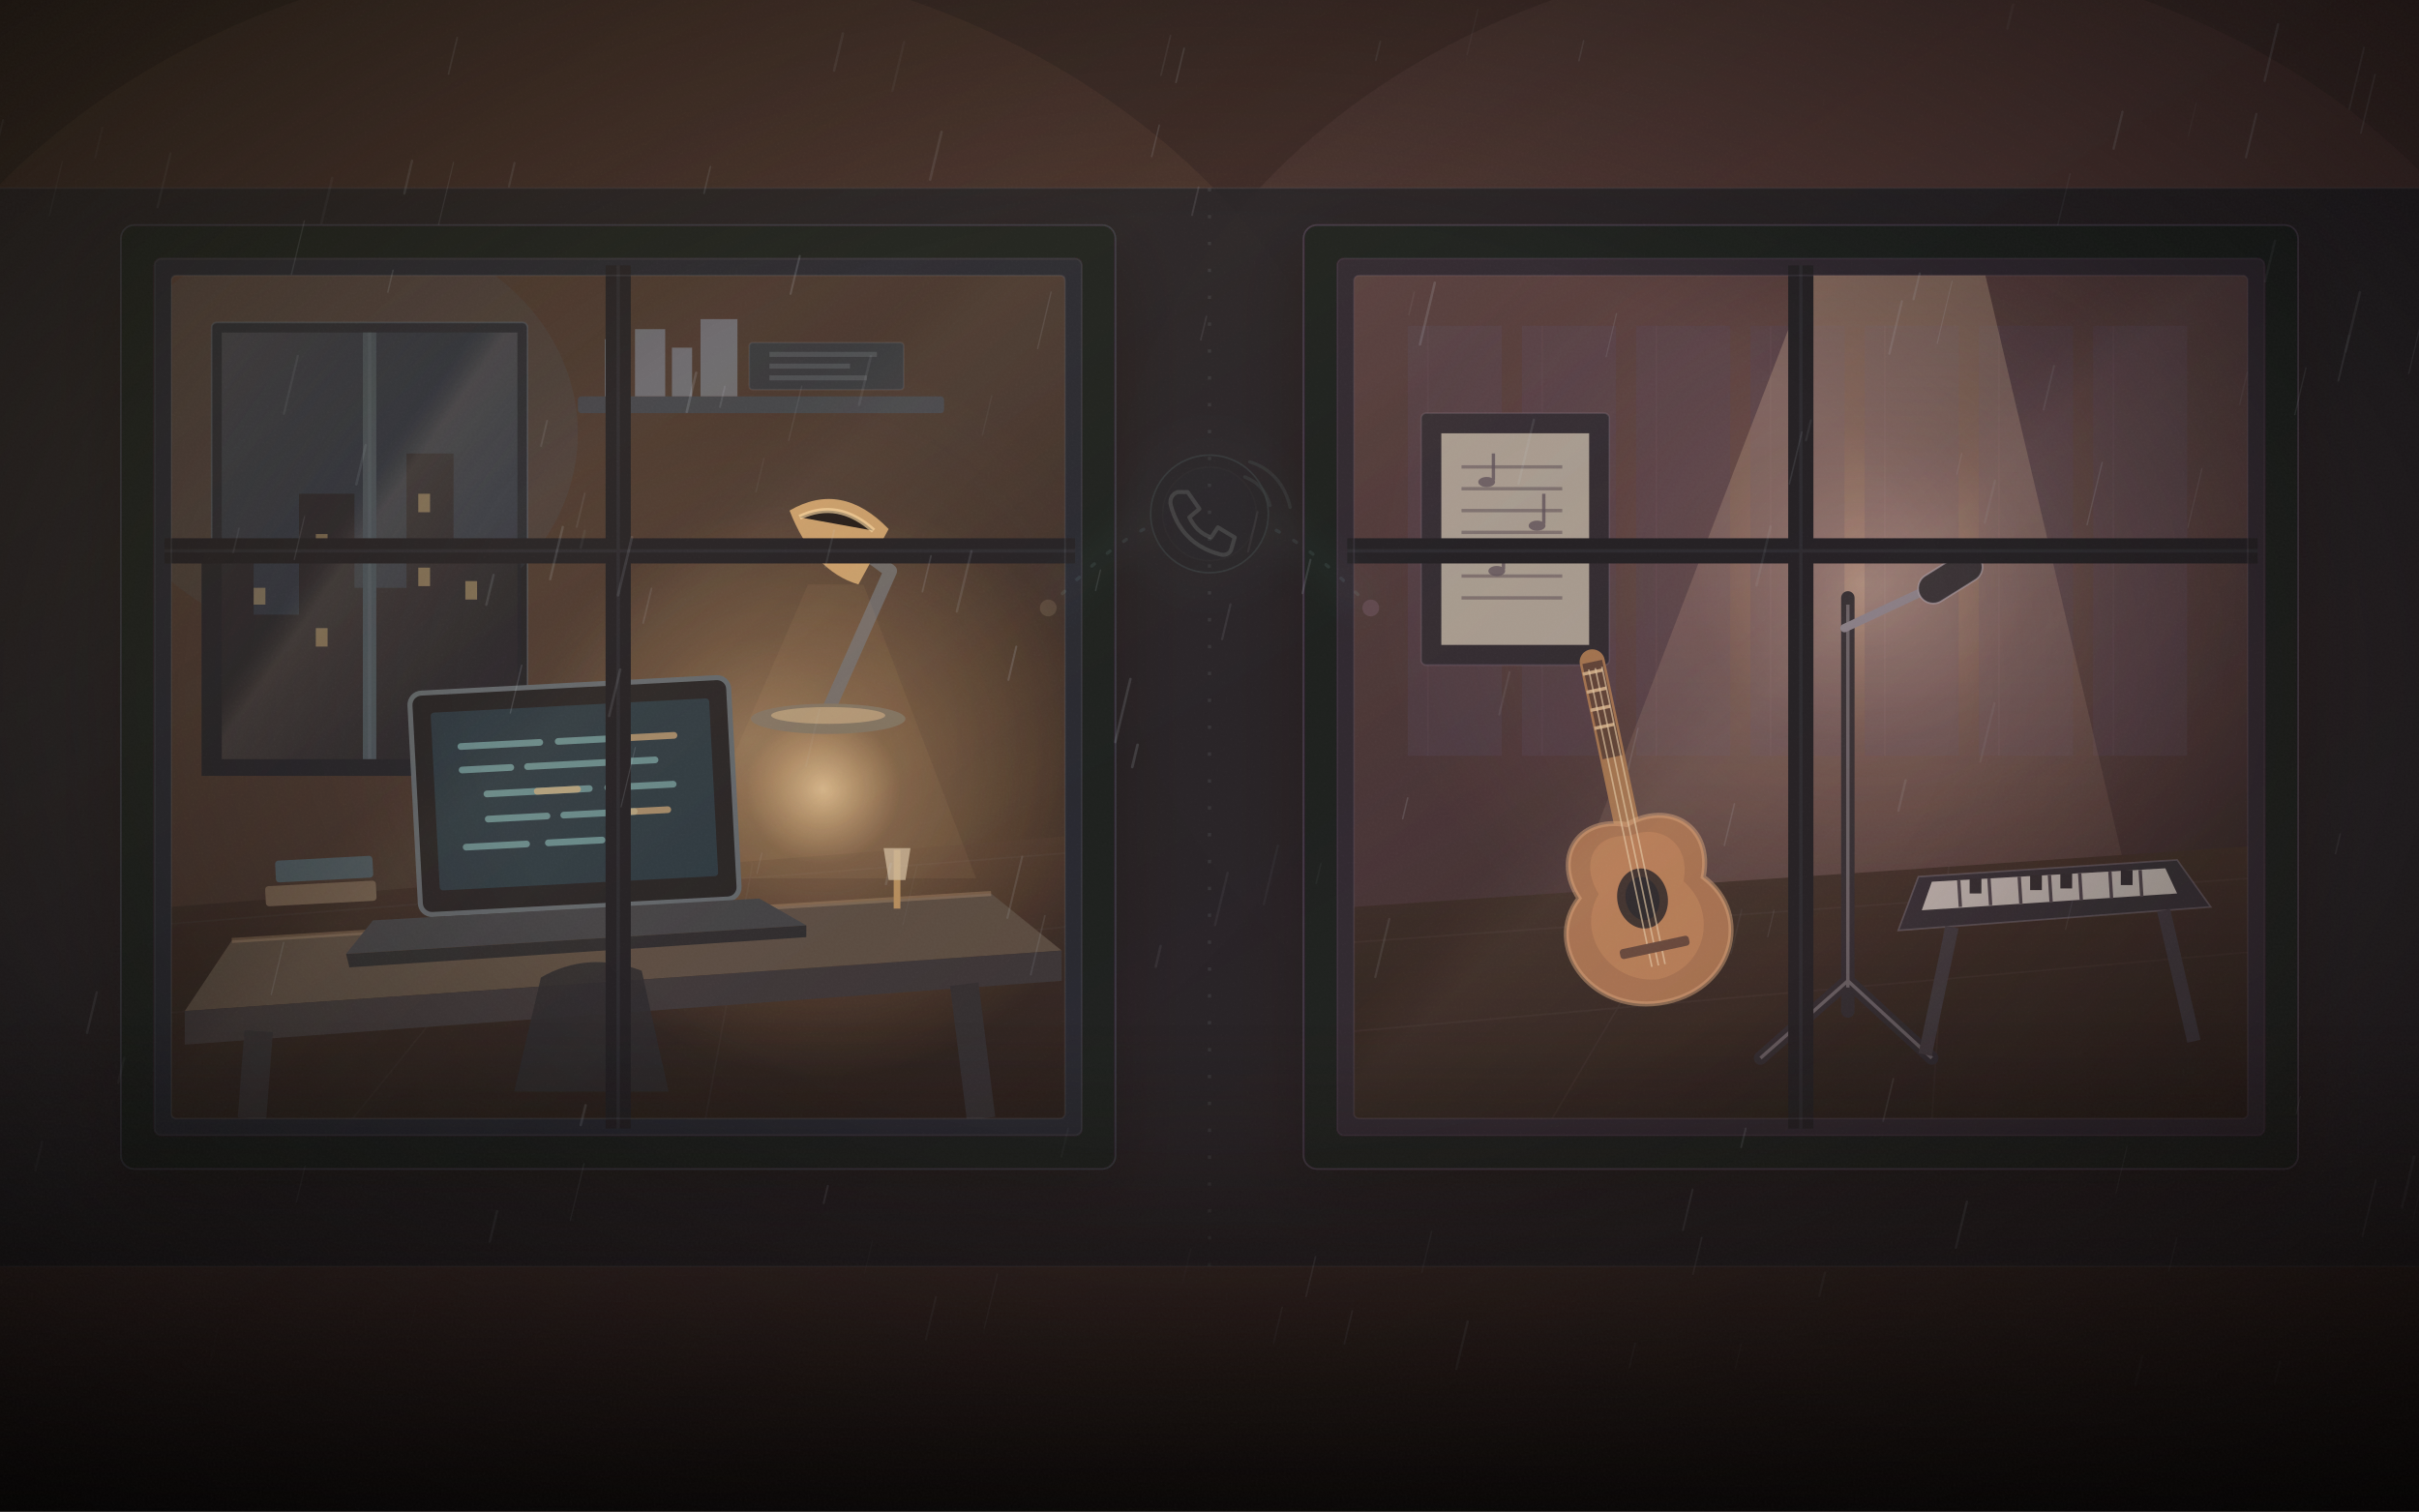
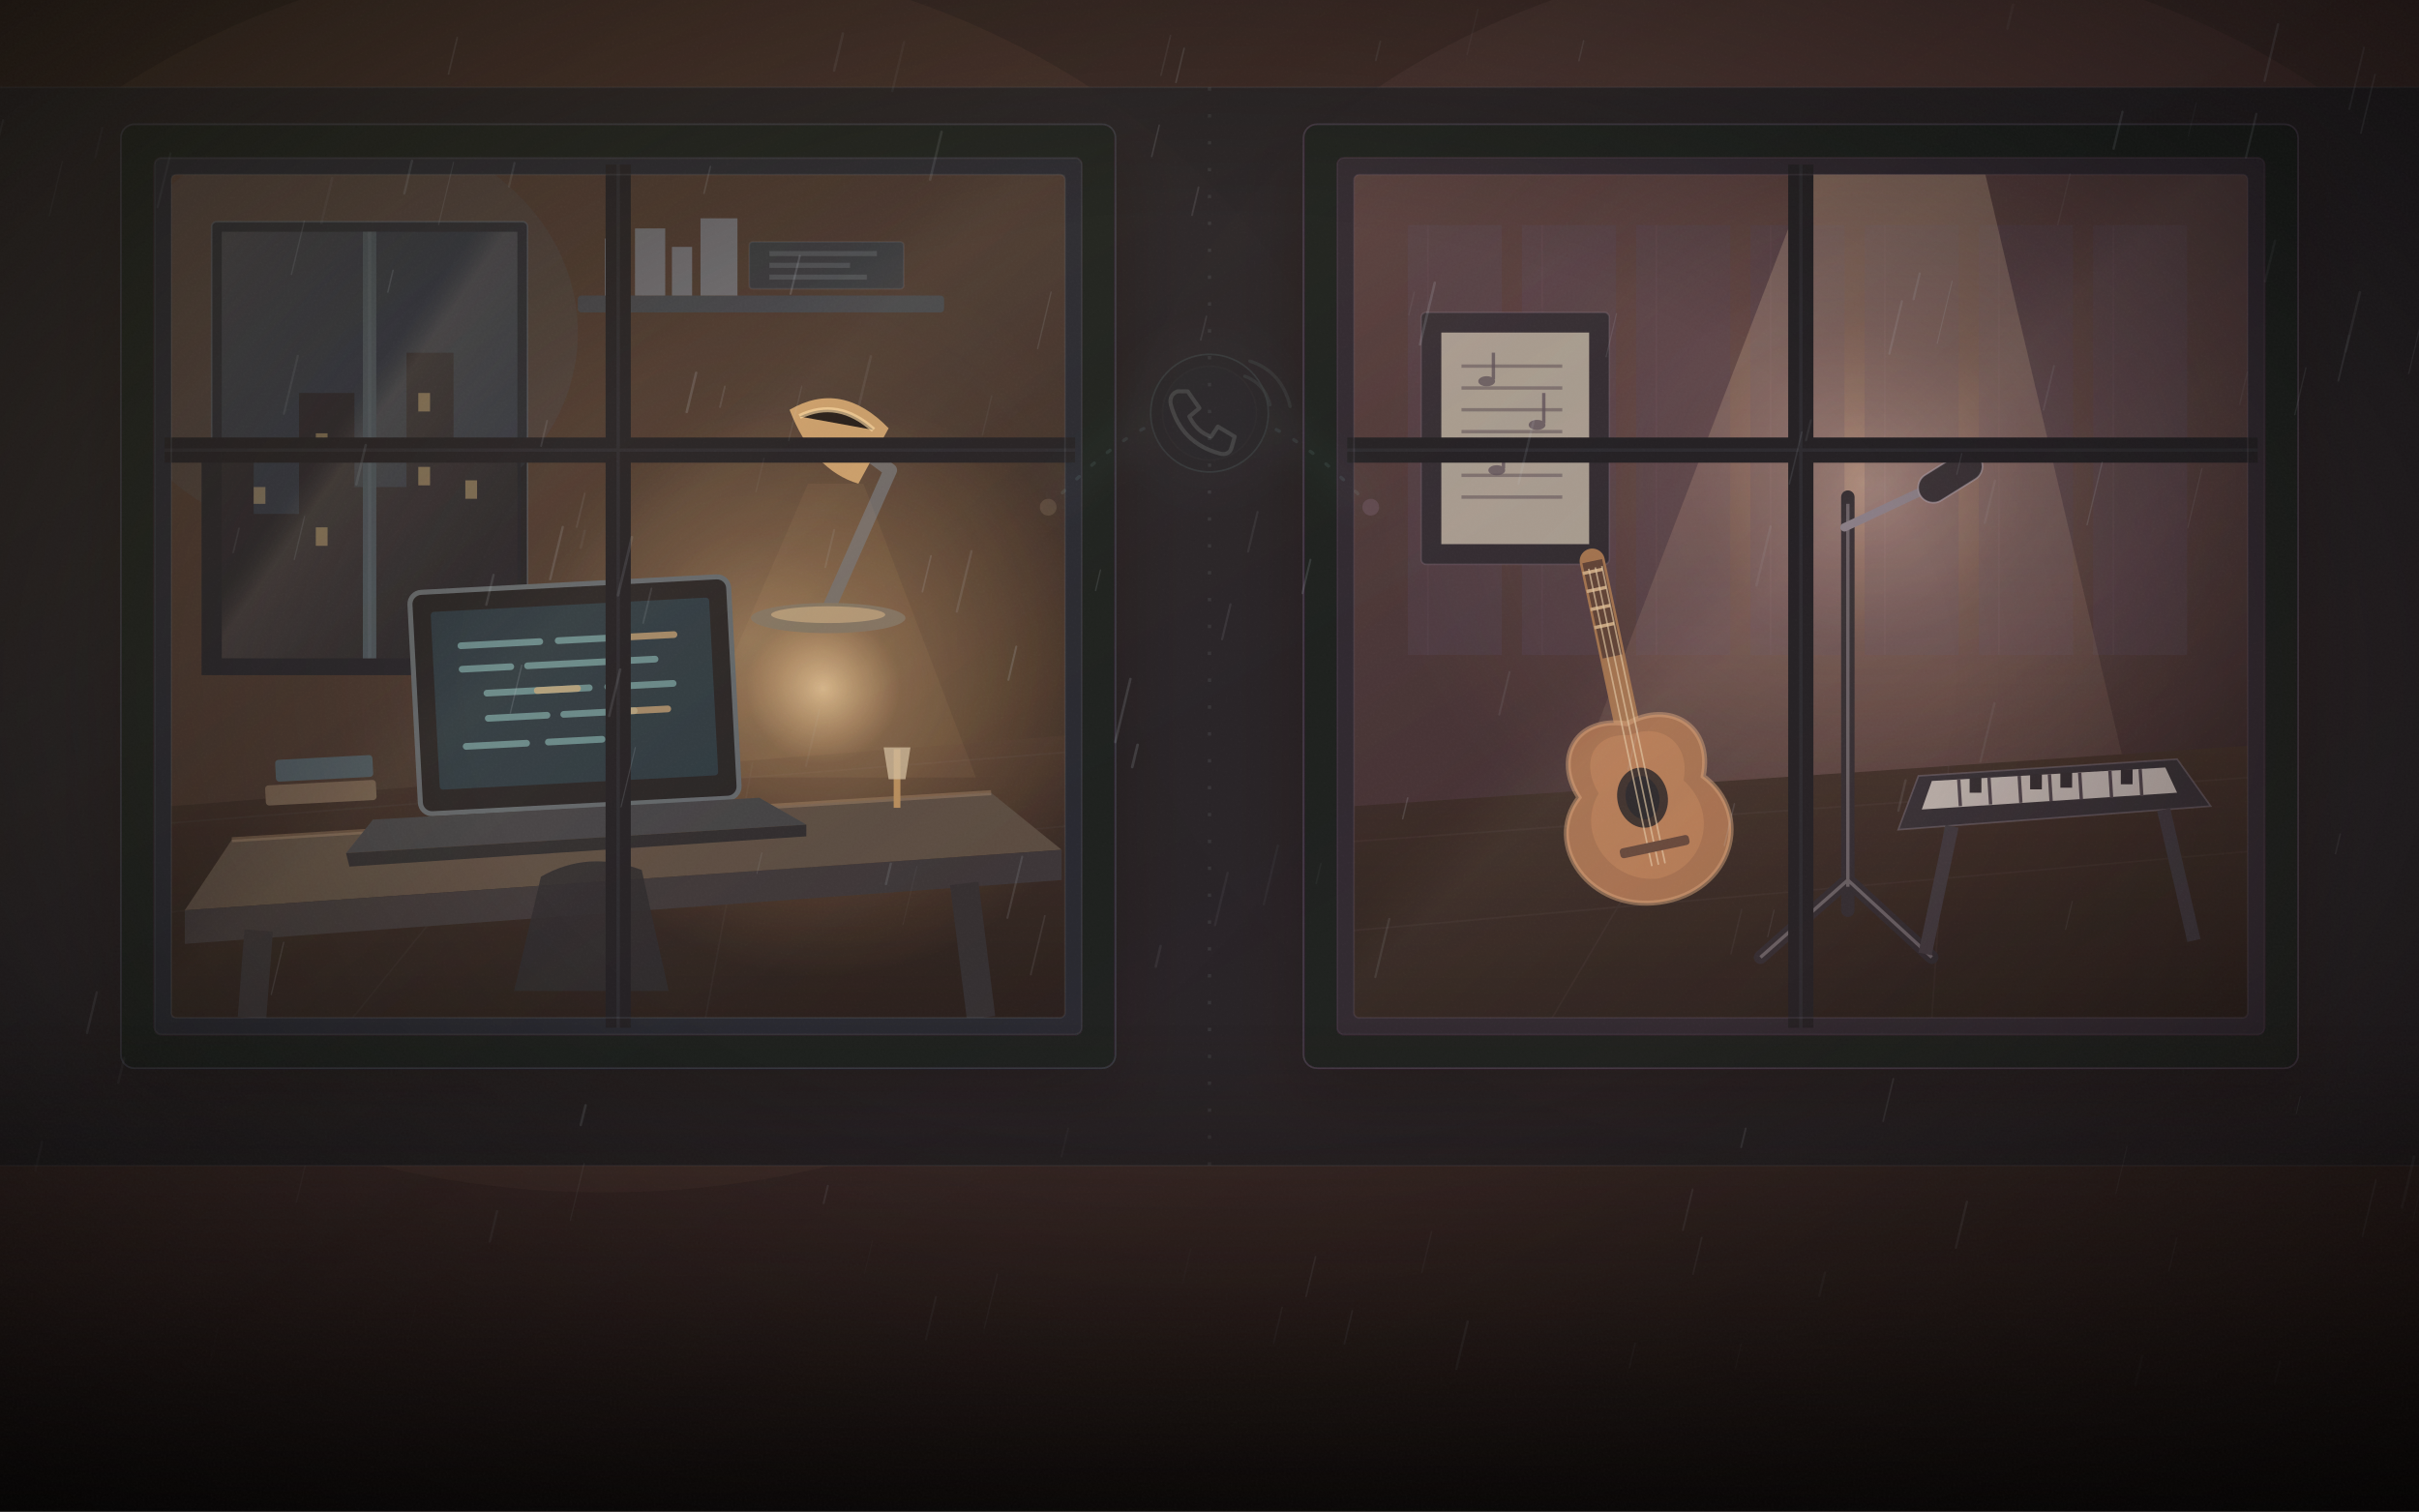
<svg xmlns="http://www.w3.org/2000/svg" viewBox="0 0 1440 900" preserveAspectRatio="xMidYMid slice" role="img" aria-labelledby="title desc">
  <defs>
    <linearGradient id="night" x1="0" y1="0" x2="1" y2="1">
      <stop stop-color="#120d0c" />
      <stop offset=".46" stop-color="#2b1c1c" />
      <stop offset="1" stop-color="#160f0e" />
    </linearGradient>
    <linearGradient id="dawn" x1="0" y1="0" x2="0" y2="1">
      <stop stop-color="#e2a276" stop-opacity=".36" />
      <stop offset=".48" stop-color="#8b5e5e" stop-opacity=".15" />
      <stop offset="1" stop-color="#17110f" stop-opacity="0" />
    </linearGradient>
    <linearGradient id="warmWash" x1="0" y1="0" x2="1" y2="1">
      <stop stop-color="#efb77d" stop-opacity=".2" />
      <stop offset=".5" stop-color="#dca18c" stop-opacity=".13" />
      <stop offset="1" stop-color="#c98370" stop-opacity=".18" />
    </linearGradient>
    <linearGradient id="leftRoom" x1="0" y1="0" x2=".85" y2="1">
      <stop stop-color="#3b2c24" />
      <stop offset=".55" stop-color="#2a211d" />
      <stop offset="1" stop-color="#15100e" />
    </linearGradient>
    <linearGradient id="rightRoom" x1=".2" y1="0" x2=".8" y2="1">
      <stop stop-color="#3b292c" />
      <stop offset=".58" stop-color="#2b2025" />
      <stop offset="1" stop-color="#171114" />
    </linearGradient>
    <linearGradient id="floor" x1="0" y1="0" x2="0" y2="1">
      <stop stop-color="#261c18" />
      <stop offset="1" stop-color="#0e0b0a" />
    </linearGradient>
    <linearGradient id="glass" x1="0" y1="0" x2="1" y2="1">
      <stop stop-color="#d5b497" stop-opacity=".13" />
      <stop offset=".42" stop-color="#62483f" stop-opacity=".05" />
      <stop offset=".48" stop-color="#f4d7b6" stop-opacity=".13" />
      <stop offset="1" stop-color="#211512" stop-opacity=".03" />
    </linearGradient>
    <linearGradient id="spotlight" x1="0" y1="0" x2="0" y2="1">
      <stop stop-color="#ffe0b6" stop-opacity=".27" />
      <stop offset="1" stop-color="#d9a18b" stop-opacity="0" />
    </linearGradient>
    <linearGradient id="bottomShade" x1="0" y1="0" x2="0" y2="1">
      <stop stop-color="#100b09" stop-opacity="0" />
      <stop offset=".56" stop-color="#100b09" stop-opacity=".46" />
      <stop offset="1" stop-color="#0b0807" stop-opacity=".94" />
    </linearGradient>
    <radialGradient id="lampGlow">
      <stop stop-color="#ffe0a8" stop-opacity=".78" />
      <stop offset=".26" stop-color="#f4bd78" stop-opacity=".3" />
      <stop offset="1" stop-color="#e6a053" stop-opacity="0" />
    </radialGradient>
    <radialGradient id="stageGlow">
      <stop stop-color="#ffd8bd" stop-opacity=".48" />
      <stop offset=".35" stop-color="#dda088" stop-opacity=".18" />
      <stop offset="1" stop-color="#aa6e63" stop-opacity="0" />
    </radialGradient>
    <radialGradient id="vignette" cx=".5" cy=".45" r=".72">
      <stop offset=".42" stop-color="#000" stop-opacity="0" />
      <stop offset="1" stop-color="#000" stop-opacity=".66" />
    </radialGradient>
    <filter id="blur8" x="-50%" y="-50%" width="200%" height="200%">
      <feGaussianBlur stdDeviation="8" />
    </filter>
    <filter id="blur24" x="-50%" y="-50%" width="200%" height="200%">
      <feGaussianBlur stdDeviation="24" />
    </filter>
    <filter id="shadow" x="-30%" y="-30%" width="160%" height="160%">
      <feDropShadow dx="0" dy="16" stdDeviation="22" flood-color="#000" flood-opacity=".55" />
    </filter>
    <filter id="grain">
      <feTurbulence type="fractalNoise" baseFrequency=".72" numOctaves="3" seed="27" stitchTiles="stitch" />
      <feColorMatrix type="saturate" values="0" />
      <feComponentTransfer>
        <feFuncA type="table" tableValues="0 .075" />
      </feComponentTransfer>
    </filter>
    <clipPath id="leftClip">
      <rect x="102" y="164" width="532" height="502" rx="3" />
    </clipPath>
    <clipPath id="rightClip">
      <rect x="806" y="164" width="532" height="502" rx="3" />
    </clipPath>
  </defs>
  <rect width="1440" height="900" fill="url(#night)" />
  <ellipse cx="360" cy="340" rx="460" ry="370" fill="#b47b58" opacity=".09" />
  <ellipse cx="1100" cy="330" rx="440" ry="360" fill="#a86c6c" opacity=".1" />
-   <path d="M0 112H1440V754H0Z" fill="#080d15" opacity=".9" />
-   <path d="M0 112H1440M0 754H1440" stroke="#6d8296" stroke-opacity=".14" />
-   <g filter="url(#shadow)">
-     <rect x="72" y="134" width="592" height="562" rx="8" fill="#05090f" stroke="#344250" stroke-opacity=".55" />
-     <rect x="92" y="154" width="552" height="522" rx="4" fill="#111923" stroke="#637484" stroke-opacity=".18" />
-     <rect x="776" y="134" width="592" height="562" rx="8" fill="#05090f" stroke="#454057" stroke-opacity=".58" />
-     <rect x="796" y="154" width="552" height="522" rx="4" fill="#171522" stroke="#756887" stroke-opacity=".18" />
+   <g transform="translate(0 -60)">
+     <path d="M0 112H1440V754H0Z" fill="#080d15" opacity=".9" />
+     <path d="M0 112H1440M0 754H1440" stroke="#6d8296" stroke-opacity=".14" />
+     <g filter="url(#shadow)">
+       <rect x="72" y="134" width="592" height="562" rx="8" fill="#05090f" stroke="#344250" stroke-opacity=".55" />
+       <rect x="92" y="154" width="552" height="522" rx="4" fill="#111923" stroke="#637484" stroke-opacity=".18" />
+       <rect x="776" y="134" width="592" height="562" rx="8" fill="#05090f" stroke="#454057" stroke-opacity=".58" />
+       <rect x="796" y="154" width="552" height="522" rx="4" fill="#171522" stroke="#756887" stroke-opacity=".18" />
+     </g>
+     <g opacity="1">
+       <g clip-path="url(#leftClip)">
+         <rect x="102" y="164" width="532" height="502" fill="url(#leftRoom)" />
+         <ellipse cx="444" cy="440" rx="250" ry="240" fill="url(#lampGlow)" opacity=".26" />
+         <path d="M102 540L634 498V666H102Z" fill="url(#floor)" />
+         <path d="M102 550L634 508M102 603L634 552M210 666L328 520M420 666L448 514" stroke="#80909a" stroke-opacity=".06" />
+         <rect x="126" y="192" width="188" height="266" rx="3" fill="#080e16" stroke="#4b5d6b" stroke-opacity=".5" />
+         <rect x="132" y="198" width="176" height="254" fill="#0d1a28" />
+         <ellipse cx="202" cy="258" rx="142" ry="124" fill="#345574" opacity=".14" />
+         <path d="M120 410V332H151V366H178V294H211V350H242V270H270V324H310V462H120Z" fill="#080f19" />
+         <path d="M151 350H158V360H151ZM188 318H195V329H188ZM249 294H256V305H249ZM277 346H284V357H277ZM188 374H195V385H188ZM249 338H256V349H249Z" fill="#d5b878" opacity=".48" />
+         <rect x="132" y="198" width="176" height="254" fill="url(#glass)" />
+         <path d="M220 198V452M132 326H308" stroke="#334652" stroke-width="8" />
+         <path d="M220 198V452M132 326H308" stroke="#8295a1" stroke-opacity=".12" stroke-width="2" />
+         <rect x="344" y="236" width="218" height="10" rx="2" fill="#29343e" />
+         <path d="M360 202H374V236H360ZM378 196H396V236H378ZM400 207H412V236H400ZM417 190H439V236H417Z" fill="#58606a" />
+         <rect x="446" y="204" width="92" height="28" rx="2" fill="#1a252f" stroke="#83919a" stroke-opacity=".15" />
+         <path d="M458 211H522M458 218H506M458 225H516" stroke="#8b9ba3" stroke-opacity=".22" stroke-width="3" />
+         <ellipse cx="490" cy="470" rx="176" ry="172" fill="url(#lampGlow)" />
+         <path d="M493 423L530 340M530 340L500 318" stroke="#5b5e60" stroke-width="8" stroke-linecap="round" />
+         <path d="M470 304Q501 286 529 315L511 348Q484 340 470 304Z" fill="#c59b63" />
+         <path d="M476 308Q499 297 520 316" stroke="#ffe0a4" stroke-opacity=".65" stroke-width="3" />
+         <ellipse cx="493" cy="428" rx="46" ry="9" fill="#6c6558" />
+         <ellipse cx="493" cy="426" rx="34" ry="5" fill="#d3b785" opacity=".55" />
+         <path d="M481 348L405 523H581L514 348Z" fill="#f2bd78" opacity=".065" />
+         <path d="M138 560L590 532L632 566L110 602Z" fill="#463e35" />
+         <path d="M110 602L632 566V584L110 622Z" fill="#24252a" />
+         <path d="M154 614L150 666M574 586L584 666" stroke="#1a1d23" stroke-width="17" />
+         <path d="M138 560L590 532" stroke="#b49670" stroke-opacity=".35" stroke-width="3" />
+         <rect x="247" y="408" width="190" height="132" rx="7" fill="#080d12" stroke="#4c5b64" stroke-width="3" transform="rotate(-3 342 474)" />
+         <rect x="259" y="420" width="166" height="106" rx="2" fill="#102633" transform="rotate(-3 342 474)" />
+         <g transform="rotate(-3 342 474)" stroke-linecap="round">
+           <path d="M276 441H323M334 441H368M276 455H305M315 455H391M290 470H351M362 470H401M290 485H325M335 485H377M276 501H312M325 501H357" stroke="#75b6b6" stroke-opacity=".65" stroke-width="4" />
+           <path d="M374 441H403M320 470H344M367 485H397" stroke="#d1aa72" stroke-opacity=".7" stroke-width="4" />
+         </g>
+         <path d="M222 548L452 535L480 551L206 568Z" fill="#293138" />
+         <path d="M206 568L480 551V558L208 576Z" fill="#12181d" />
+         <rect x="158" y="526" width="66" height="12" rx="2" fill="#5f5142" transform="rotate(-3 191 532)" />
+         <rect x="164" y="511" width="58" height="13" rx="2" fill="#344b56" transform="rotate(-3 193 518)" />
+         <path d="M534 506V541" stroke="#b28a55" stroke-width="4" />
+         <path d="M526 505H542L539 524H529Z" fill="#d2c2a1" opacity=".75" />
+         <path d="M322 582Q350 566 382 578L398 650H306Z" fill="#11171e" opacity=".88" />
+       </g>
+     </g>
+     <g opacity="1">
+       <g clip-path="url(#rightClip)">
+         <rect x="806" y="164" width="532" height="502" fill="url(#rightRoom)" />
+         <ellipse cx="1110" cy="348" rx="290" ry="268" fill="url(#stageGlow)" />
+         <g opacity=".32">
+           <path d="M838 194H894V450H838ZM906 194H962V450H906ZM974 194H1030V450H974ZM1042 194H1098V450H1042ZM1110 194H1166V450H1110ZM1178 194H1234V450H1178ZM1246 194H1302V450H1246Z" fill="#40344f" />
+           <path d="M850 194V450M918 194V450M986 194V450M1054 194V450M1122 194V450M1190 194V450M1258 194V450" stroke="#9a82aa" stroke-opacity=".18" />
+         </g>
+         <path d="M1080 156H1180L1300 666H884Z" fill="url(#spotlight)" />
+         <ellipse cx="1115" cy="626" rx="218" ry="44" fill="#c5a0dc" opacity=".07" filter="url(#blur8)" />
+         <path d="M806 540L1338 504V666H806Z" fill="url(#floor)" />
+         <path d="M806 561L1338 523M806 614L1338 567M924 666L1008 524M1150 666L1160 516" stroke="#a392b1" stroke-opacity=".055" />
+         <rect x="846" y="246" width="112" height="150" rx="3" fill="#171822" stroke="#76677f" stroke-opacity=".32" />
+         <rect x="858" y="258" width="88" height="126" fill="#d6cdbc" opacity=".72" />
+         <path d="M870 278H930M870 291H930M870 304H930M870 317H930M870 330H930M870 343H930M870 356H930" stroke="#554f55" stroke-opacity=".65" stroke-width="2" />
+         <g fill="#4a4350" opacity=".8">
+           <ellipse cx="885" cy="287" rx="5" ry="3" />
+           <ellipse cx="915" cy="313" rx="5" ry="3" />
+           <ellipse cx="891" cy="340" rx="5" ry="3" />
+           <path d="M889 286V270M919 312V294M895 339V321" stroke="#4a4350" stroke-width="2" />
+         </g>
+         <path d="M1100 356V602M1100 584L1048 630M1100 584L1150 630" stroke="#151720" stroke-width="8" stroke-linecap="round" />
+         <path d="M1100 360V588M1100 584L1048 630M1100 584L1150 630" stroke="#85828d" stroke-opacity=".55" stroke-width="2" />
+         <path d="M1098 374L1162 344" stroke="#777482" stroke-width="5" stroke-linecap="round" />
+         <rect x="1152" y="323" width="18" height="42" rx="9" fill="#171922" stroke="#a29baa" stroke-opacity=".65" transform="rotate(58 1161 344)" />
+         <g transform="translate(900 378) scale(1) rotate(-12 70 130)">
+           <path d="M72 14V144" stroke="#9a6c45" stroke-width="15" stroke-linecap="round" />
+           <path d="M66 14H78V72H66Z" fill="#4d3429" />
+           <path d="M65 20H77M65 31H77M65 42H77M65 53H77" stroke="#c5a67e" stroke-width="2" />
+           <path d="M72 113C43 102 25 124 35 150C8 173 27 218 69 221C113 224 135 181 110 153C122 125 100 104 72 113Z" fill="#9c6744" stroke="#d4a276" stroke-opacity=".5" stroke-width="3" />
+           <path d="M72 120C51 114 40 130 47 150C28 171 43 204 71 207C100 207 115 176 98 153C107 132 92 116 72 120Z" fill="#b87b50" opacity=".65" />
+           <ellipse cx="72" cy="158" rx="15" ry="18" fill="#211b1b" />
+           <ellipse cx="72" cy="158" rx="10" ry="13" fill="#0b1119" />
+           <path d="M69 18V199M73 18V199M77 18V199" stroke="#e3d0aa" stroke-opacity=".65" />
+           <rect x="52" y="185" width="42" height="6" rx="2" fill="#50362b" />
+         </g>
+         <g transform="translate(1142 500)">
+           <path d="M0 22L154 12L174 40L-12 54Z" fill="#191b25" stroke="#6d6879" stroke-opacity=".5" />
+           <path d="M8 25L147 17L154 32L2 42Z" fill="#d3d0ca" opacity=".82" />
+           <path d="M24 24L25 40M42 23L43 39M60 22L61 38M78 21L79 37M96 20L97 36M114 19L115 35M132 18L133 34" stroke="#36333e" stroke-width="2" />
+           <path d="M34 23L34 32M70 21L70 30M88 20L88 29M124 18L124 27" stroke="#171820" stroke-width="7" />
+           <path d="M20 52L4 128M146 42L164 120" stroke="#252630" stroke-width="8" />
+         </g>
+         <rect x="806" y="164" width="532" height="502" fill="url(#glass)" opacity=".42" />
+       </g>
+     </g>
+     <rect x="102" y="164" width="532" height="502" fill="url(#glass)" opacity=".32" />
+     <path d="M368 158V672M98 328H640M1072 158V672M802 328H1344" stroke="#080d14" stroke-width="15" />
+     <path d="M368 158V672M98 328H640M1072 158V672M802 328H1344" stroke="#607080" stroke-opacity=".12" stroke-width="2" />
+     <rect x="102" y="164" width="532" height="502" rx="3" fill="none" stroke="#9aabba" stroke-opacity=".12" />
+     <rect x="806" y="164" width="532" height="502" rx="3" fill="none" stroke="#aa9bb8" stroke-opacity=".12" />
  </g>
-   <g opacity="1">
-     <g clip-path="url(#leftClip)">
-       <rect x="102" y="164" width="532" height="502" fill="url(#leftRoom)" />
-       <ellipse cx="444" cy="440" rx="250" ry="240" fill="url(#lampGlow)" opacity=".26" />
-       <path d="M102 540L634 498V666H102Z" fill="url(#floor)" />
-       <path d="M102 550L634 508M102 603L634 552M210 666L328 520M420 666L448 514" stroke="#80909a" stroke-opacity=".06" />
-       <rect x="126" y="192" width="188" height="266" rx="3" fill="#080e16" stroke="#4b5d6b" stroke-opacity=".5" />
-       <rect x="132" y="198" width="176" height="254" fill="#0d1a28" />
-       <ellipse cx="202" cy="258" rx="142" ry="124" fill="#345574" opacity=".14" />
-       <path d="M120 410V332H151V366H178V294H211V350H242V270H270V324H310V462H120Z" fill="#080f19" />
-       <path d="M151 350H158V360H151ZM188 318H195V329H188ZM249 294H256V305H249ZM277 346H284V357H277ZM188 374H195V385H188ZM249 338H256V349H249Z" fill="#d5b878" opacity=".48" />
-       <rect x="132" y="198" width="176" height="254" fill="url(#glass)" />
-       <path d="M220 198V452M132 326H308" stroke="#334652" stroke-width="8" />
-       <path d="M220 198V452M132 326H308" stroke="#8295a1" stroke-opacity=".12" stroke-width="2" />
-       <rect x="344" y="236" width="218" height="10" rx="2" fill="#29343e" />
-       <path d="M360 202H374V236H360ZM378 196H396V236H378ZM400 207H412V236H400ZM417 190H439V236H417Z" fill="#58606a" />
-       <rect x="446" y="204" width="92" height="28" rx="2" fill="#1a252f" stroke="#83919a" stroke-opacity=".15" />
-       <path d="M458 211H522M458 218H506M458 225H516" stroke="#8b9ba3" stroke-opacity=".22" stroke-width="3" />
-       <ellipse cx="490" cy="470" rx="176" ry="172" fill="url(#lampGlow)" />
-       <path d="M493 423L530 340M530 340L500 318" stroke="#5b5e60" stroke-width="8" stroke-linecap="round" />
-       <path d="M470 304Q501 286 529 315L511 348Q484 340 470 304Z" fill="#c59b63" />
-       <path d="M476 308Q499 297 520 316" stroke="#ffe0a4" stroke-opacity=".65" stroke-width="3" />
-       <ellipse cx="493" cy="428" rx="46" ry="9" fill="#6c6558" />
-       <ellipse cx="493" cy="426" rx="34" ry="5" fill="#d3b785" opacity=".55" />
-       <path d="M481 348L405 523H581L514 348Z" fill="#f2bd78" opacity=".065" />
-       <path d="M138 560L590 532L632 566L110 602Z" fill="#463e35" />
-       <path d="M110 602L632 566V584L110 622Z" fill="#24252a" />
-       <path d="M154 614L150 666M574 586L584 666" stroke="#1a1d23" stroke-width="17" />
-       <path d="M138 560L590 532" stroke="#b49670" stroke-opacity=".35" stroke-width="3" />
-       <rect x="247" y="408" width="190" height="132" rx="7" fill="#080d12" stroke="#4c5b64" stroke-width="3" transform="rotate(-3 342 474)" />
-       <rect x="259" y="420" width="166" height="106" rx="2" fill="#102633" transform="rotate(-3 342 474)" />
-       <g transform="rotate(-3 342 474)" stroke-linecap="round">
-         <path d="M276 441H323M334 441H368M276 455H305M315 455H391M290 470H351M362 470H401M290 485H325M335 485H377M276 501H312M325 501H357" stroke="#75b6b6" stroke-opacity=".65" stroke-width="4" />
-         <path d="M374 441H403M320 470H344M367 485H397" stroke="#d1aa72" stroke-opacity=".7" stroke-width="4" />
-       </g>
-       <path d="M222 548L452 535L480 551L206 568Z" fill="#293138" />
-       <path d="M206 568L480 551V558L208 576Z" fill="#12181d" />
-       <rect x="158" y="526" width="66" height="12" rx="2" fill="#5f5142" transform="rotate(-3 191 532)" />
-       <rect x="164" y="511" width="58" height="13" rx="2" fill="#344b56" transform="rotate(-3 193 518)" />
-       <path d="M534 506V541" stroke="#b28a55" stroke-width="4" />
-       <path d="M526 505H542L539 524H529Z" fill="#d2c2a1" opacity=".75" />
-       <path d="M322 582Q350 566 382 578L398 650H306Z" fill="#11171e" opacity=".88" />
-     </g>
-   </g>
-   <g opacity="1">
-     <g clip-path="url(#rightClip)">
-       <rect x="806" y="164" width="532" height="502" fill="url(#rightRoom)" />
-       <ellipse cx="1110" cy="348" rx="290" ry="268" fill="url(#stageGlow)" />
-       <g opacity=".32">
-         <path d="M838 194H894V450H838ZM906 194H962V450H906ZM974 194H1030V450H974ZM1042 194H1098V450H1042ZM1110 194H1166V450H1110ZM1178 194H1234V450H1178ZM1246 194H1302V450H1246Z" fill="#40344f" />
-         <path d="M850 194V450M918 194V450M986 194V450M1054 194V450M1122 194V450M1190 194V450M1258 194V450" stroke="#9a82aa" stroke-opacity=".18" />
-       </g>
-       <path d="M1080 156H1180L1300 666H884Z" fill="url(#spotlight)" />
-       <ellipse cx="1115" cy="626" rx="218" ry="44" fill="#c5a0dc" opacity=".07" filter="url(#blur8)" />
-       <path d="M806 540L1338 504V666H806Z" fill="url(#floor)" />
-       <path d="M806 561L1338 523M806 614L1338 567M924 666L1008 524M1150 666L1160 516" stroke="#a392b1" stroke-opacity=".055" />
-       <rect x="846" y="246" width="112" height="150" rx="3" fill="#171822" stroke="#76677f" stroke-opacity=".32" />
-       <rect x="858" y="258" width="88" height="126" fill="#d6cdbc" opacity=".72" />
-       <path d="M870 278H930M870 291H930M870 304H930M870 317H930M870 330H930M870 343H930M870 356H930" stroke="#554f55" stroke-opacity=".65" stroke-width="2" />
-       <g fill="#4a4350" opacity=".8">
-         <ellipse cx="885" cy="287" rx="5" ry="3" />
-         <ellipse cx="915" cy="313" rx="5" ry="3" />
-         <ellipse cx="891" cy="340" rx="5" ry="3" />
-         <path d="M889 286V270M919 312V294M895 339V321" stroke="#4a4350" stroke-width="2" />
-       </g>
-       <path d="M1100 356V602M1100 584L1048 630M1100 584L1150 630" stroke="#151720" stroke-width="8" stroke-linecap="round" />
-       <path d="M1100 360V588M1100 584L1048 630M1100 584L1150 630" stroke="#85828d" stroke-opacity=".55" stroke-width="2" />
-       <path d="M1098 374L1162 344" stroke="#777482" stroke-width="5" stroke-linecap="round" />
-       <rect x="1152" y="323" width="18" height="42" rx="9" fill="#171922" stroke="#a29baa" stroke-opacity=".65" transform="rotate(58 1161 344)" />
-       <g transform="translate(900 378) scale(1) rotate(-12 70 130)">
-         <path d="M72 14V144" stroke="#9a6c45" stroke-width="15" stroke-linecap="round" />
-         <path d="M66 14H78V72H66Z" fill="#4d3429" />
-         <path d="M65 20H77M65 31H77M65 42H77M65 53H77" stroke="#c5a67e" stroke-width="2" />
-         <path d="M72 113C43 102 25 124 35 150C8 173 27 218 69 221C113 224 135 181 110 153C122 125 100 104 72 113Z" fill="#9c6744" stroke="#d4a276" stroke-opacity=".5" stroke-width="3" />
-         <path d="M72 120C51 114 40 130 47 150C28 171 43 204 71 207C100 207 115 176 98 153C107 132 92 116 72 120Z" fill="#b87b50" opacity=".65" />
-         <ellipse cx="72" cy="158" rx="15" ry="18" fill="#211b1b" />
-         <ellipse cx="72" cy="158" rx="10" ry="13" fill="#0b1119" />
-         <path d="M69 18V199M73 18V199M77 18V199" stroke="#e3d0aa" stroke-opacity=".65" />
-         <rect x="52" y="185" width="42" height="6" rx="2" fill="#50362b" />
-       </g>
-       <g transform="translate(1142 500)">
-         <path d="M0 22L154 12L174 40L-12 54Z" fill="#191b25" stroke="#6d6879" stroke-opacity=".5" />
-         <path d="M8 25L147 17L154 32L2 42Z" fill="#d3d0ca" opacity=".82" />
-         <path d="M24 24L25 40M42 23L43 39M60 22L61 38M78 21L79 37M96 20L97 36M114 19L115 35M132 18L133 34" stroke="#36333e" stroke-width="2" />
-         <path d="M34 23L34 32M70 21L70 30M88 20L88 29M124 18L124 27" stroke="#171820" stroke-width="7" />
-         <path d="M20 52L4 128M146 42L164 120" stroke="#252630" stroke-width="8" />
-       </g>
-       <rect x="806" y="164" width="532" height="502" fill="url(#glass)" opacity=".42" />
-     </g>
-   </g>
-   <rect x="102" y="164" width="532" height="502" fill="url(#glass)" opacity=".32" />
-   <path d="M368 158V672M98 328H640M1072 158V672M802 328H1344" stroke="#080d14" stroke-width="15" />
-   <path d="M368 158V672M98 328H640M1072 158V672M802 328H1344" stroke="#607080" stroke-opacity=".12" stroke-width="2" />
-   <rect x="102" y="164" width="532" height="502" rx="3" fill="none" stroke="#9aabba" stroke-opacity=".12" />
-   <rect x="806" y="164" width="532" height="502" rx="3" fill="none" stroke="#aa9bb8" stroke-opacity=".12" />
  <g stroke="#c5d8e5" stroke-linecap="round" opacity="0.2">
    <line x1="-29.7" y1="452.2" x2="-34.8" y2="473.5" stroke-width="1.0" opacity="0.45" />
    <line x1="1337.8" y1="221.6" x2="1333.2" y2="240.8" stroke-width="0.9" opacity="0.35" />
    <line x1="501.8" y1="19.9" x2="496.5" y2="42.1" stroke-width="1.5" opacity="0.49" />
    <line x1="422.9" y1="99.2" x2="419.1" y2="115.1" stroke-width="1.0" opacity="0.72" />
    <line x1="378.2" y1="445.1" x2="369.7" y2="480.4" stroke-width="0.7" opacity="0.75" />
    <line x1="310.6" y1="396.1" x2="303.8" y2="424.5" stroke-width="0.8" opacity="0.81" />
    <line x1="838.0" y1="475.1" x2="835.0" y2="487.5" stroke-width="0.9" opacity="0.77" />
    <line x1="1263.5" y1="66.6" x2="1258.2" y2="88.5" stroke-width="1.4" opacity="0.76" />
    <line x1="975.1" y1="433.7" x2="969.2" y2="458.0" stroke-width="0.9" opacity="0.58" />
    <line x1="1413.8" y1="44.4" x2="1405.4" y2="79.2" stroke-width="1.0" opacity="0.71" />
    <line x1="1013.0" y1="737.0" x2="1007.8" y2="758.7" stroke-width="1.0" opacity="0.66" />
    <line x1="713.5" y1="111.5" x2="709.6" y2="128.1" stroke-width="1.1" opacity="0.61" />
    <line x1="608.5" y1="510.1" x2="599.7" y2="546.5" stroke-width="1.2" opacity="0.62" />
    <line x1="476.1" y1="152.4" x2="470.6" y2="175.0" stroke-width="1.2" opacity="0.84" />
    <line x1="748.6" y1="304.9" x2="743.0" y2="328.4" stroke-width="1.3" opacity="0.40" />
    <line x1="780.1" y1="333.3" x2="775.3" y2="353.2" stroke-width="1.2" opacity="0.72" />
    <line x1="496.6" y1="315.6" x2="491.3" y2="337.6" stroke-width="1.2" opacity="0.49" />
    <line x1="1466.5" y1="720.0" x2="1460.2" y2="746.4" stroke-width="1.6" opacity="0.84" />
    <line x1="414.4" y1="222.0" x2="408.8" y2="245.3" stroke-width="1.5" opacity="0.82" />
    <line x1="1232.3" y1="103.5" x2="1225.0" y2="133.7" stroke-width="0.9" opacity="0.34" />
    <line x1="730.8" y1="519.7" x2="723.3" y2="550.8" stroke-width="1.4" opacity="0.30" />
    <line x1="622.0" y1="545.3" x2="613.6" y2="580.3" stroke-width="1.0" opacity="0.50" />
    <line x1="1162.1" y1="167.2" x2="1153.2" y2="204.5" stroke-width="0.6" opacity="0.77" />
    <line x1="1072.6" y1="257.3" x2="1065.2" y2="288.1" stroke-width="0.9" opacity="0.54" />
    <line x1="655.1" y1="339.4" x2="652.2" y2="351.6" stroke-width="0.8" opacity="0.67" />
    <line x1="217.7" y1="265.0" x2="212.1" y2="288.4" stroke-width="1.5" opacity="0.57" />
    <line x1="1393.1" y1="496.6" x2="1390.3" y2="508.2" stroke-width="1.0" opacity="0.47" />
    <line x1="672.9" y1="404.3" x2="663.9" y2="441.8" stroke-width="1.5" opacity="0.74" />
    <line x1="1369.4" y1="652.8" x2="1366.9" y2="663.2" stroke-width="0.6" opacity="0.56" />
    <line x1="25.1" y1="679.9" x2="21.0" y2="697.0" stroke-width="1.4" opacity="0.32" />
    <line x1="763.2" y1="778.6" x2="758.1" y2="799.9" stroke-width="1.0" opacity="0.60" />
    <line x1="1455.4" y1="345.4" x2="1449.1" y2="371.8" stroke-width="1.4" opacity="0.64" />
    <line x1="1007.6" y1="708.2" x2="1001.8" y2="732.5" stroke-width="1.1" opacity="0.70" />
    <line x1="487.8" y1="422.7" x2="479.8" y2="456.0" stroke-width="1.2" opacity="0.25" />
    <line x1="783.1" y1="748.3" x2="777.5" y2="771.9" stroke-width="1.0" opacity="0.80" />
    <line x1="1266.2" y1="682.7" x2="1259.5" y2="710.8" stroke-width="0.7" opacity="0.39" />
    <line x1="625.7" y1="173.9" x2="617.7" y2="207.5" stroke-width="0.8" opacity="0.59" />
    <line x1="1187.6" y1="286.2" x2="1181.5" y2="311.3" stroke-width="1.4" opacity="0.36" />
    <line x1="1056.1" y1="541.9" x2="1052.3" y2="557.8" stroke-width="0.7" opacity="0.47" />
    <line x1="690.9" y1="563.3" x2="688.0" y2="575.6" stroke-width="1.5" opacity="0.37" />
    <line x1="873.7" y1="786.9" x2="866.9" y2="815.1" stroke-width="1.4" opacity="0.84" />
    <line x1="1187.3" y1="418.6" x2="1178.9" y2="453.5" stroke-width="1.4" opacity="0.32" />
    <line x1="827.0" y1="547.2" x2="818.7" y2="581.8" stroke-width="1.3" opacity="0.51" />
    <line x1="453.5" y1="507.9" x2="450.6" y2="520.1" stroke-width="0.6" opacity="0.54" />
    <line x1="1354.3" y1="143.2" x2="1348.4" y2="167.5" stroke-width="1.4" opacity="0.37" />
    <line x1="272.2" y1="22.4" x2="267.0" y2="44.0" stroke-width="1.0" opacity="0.69" />
    <line x1="538.2" y1="25.0" x2="531.2" y2="54.2" stroke-width="1.4" opacity="0.30" />
    <line x1="1039.2" y1="671.9" x2="1036.5" y2="683.1" stroke-width="1.1" opacity="0.78" />
    <line x1="1170.9" y1="715.5" x2="1164.3" y2="743.0" stroke-width="1.4" opacity="0.76" />
    <line x1="1036.5" y1="800.4" x2="1033.1" y2="814.6" stroke-width="0.6" opacity="0.62" />
    <line x1="-5.9" y1="19.5" x2="-14.2" y2="54.1" stroke-width="1.2" opacity="0.60" />
    <line x1="387.8" y1="350.4" x2="382.9" y2="370.9" stroke-width="1.1" opacity="0.58" />
    <line x1="181.3" y1="307.6" x2="175.2" y2="333.1" stroke-width="0.8" opacity="0.61" />
    <line x1="1467.7" y1="634.7" x2="1460.1" y2="666.1" stroke-width="0.8" opacity="0.52" />
    <line x1="1032.5" y1="478.6" x2="1026.5" y2="503.4" stroke-width="0.9" opacity="0.65" />
    <line x1="973.4" y1="799.8" x2="969.9" y2="814.4" stroke-width="1.0" opacity="0.60" />
    <line x1="325.7" y1="250.5" x2="322.1" y2="265.6" stroke-width="1.1" opacity="0.58" />
    <line x1="168.9" y1="561.1" x2="161.5" y2="592.1" stroke-width="0.8" opacity="0.70" />
    <line x1="518.4" y1="212.2" x2="511.4" y2="241.0" stroke-width="1.5" opacity="0.40" />
    <line x1="1086.3" y1="757.8" x2="1083.0" y2="771.6" stroke-width="1.4" opacity="0.50" />
    <line x1="1167.8" y1="270.1" x2="1164.9" y2="282.3" stroke-width="0.7" opacity="0.54" />
    <line x1="197.8" y1="106.0" x2="191.3" y2="132.9" stroke-width="1.5" opacity="0.31" />
    <line x1="854.1" y1="168.4" x2="845.3" y2="205.1" stroke-width="1.5" opacity="0.79" />
    <line x1="1441.1" y1="707.0" x2="1436.2" y2="727.3" stroke-width="0.7" opacity="0.35" />
    <line x1="1407.3" y1="28.3" x2="1398.5" y2="65.0" stroke-width="1.1" opacity="0.63" />
    <line x1="376.2" y1="319.8" x2="367.9" y2="354.4" stroke-width="1.6" opacity="0.61" />
    <line x1="1453.1" y1="816.8" x2="1446.6" y2="843.9" stroke-width="0.7" opacity="0.75" />
    <line x1="677.2" y1="443.5" x2="674.0" y2="456.7" stroke-width="1.6" opacity="0.76" />
    <line x1="177.3" y1="211.9" x2="169.0" y2="246.4" stroke-width="1.3" opacity="0.50" />
    <line x1="732.5" y1="359.8" x2="727.5" y2="380.6" stroke-width="1.3" opacity="0.48" />
    <line x1="1414.4" y1="702.4" x2="1406.3" y2="736.2" stroke-width="1.0" opacity="0.61" />
    <line x1="61.0" y1="76.0" x2="56.7" y2="93.9" stroke-width="1.2" opacity="0.28" />
    <line x1="554.2" y1="331.0" x2="549.1" y2="352.3" stroke-width="1.0" opacity="0.68" />
    <line x1="1142.8" y1="162.8" x2="1139.1" y2="178.2" stroke-width="1.3" opacity="0.71" />
    <line x1="1078.0" y1="250.3" x2="1075.1" y2="262.1" stroke-width="1.2" opacity="0.42" />
    <line x1="101.5" y1="91.3" x2="93.8" y2="123.4" stroke-width="1.3" opacity="0.39" />
    <line x1="1127.1" y1="642.3" x2="1121.0" y2="667.6" stroke-width="1.0" opacity="0.60" />
    <line x1="142.3" y1="314.6" x2="138.8" y2="329.0" stroke-width="1.0" opacity="0.45" />
    <line x1="181.2" y1="131.5" x2="173.5" y2="163.4" stroke-width="0.8" opacity="0.71" />
    <line x1="1468.4" y1="660.1" x2="1461.3" y2="689.3" stroke-width="1.1" opacity="0.74" />
    <line x1="593.7" y1="758.7" x2="585.9" y2="791.0" stroke-width="0.8" opacity="0.55" />
    <line x1="821.7" y1="24.7" x2="819.0" y2="35.9" stroke-width="1.1" opacity="0.44" />
    <line x1="348.6" y1="658.1" x2="345.7" y2="669.9" stroke-width="1.5" opacity="0.82" />
    <line x1="708.8" y1="743.9" x2="704.2" y2="763.0" stroke-width="1.1" opacity="0.21" />
    <line x1="519.4" y1="738.6" x2="514.7" y2="758.2" stroke-width="0.6" opacity="0.24" />
    <line x1="57.6" y1="590.8" x2="51.8" y2="615.0" stroke-width="1.4" opacity="0.59" />
    <line x1="557.2" y1="772.2" x2="551.1" y2="797.7" stroke-width="1.2" opacity="0.62" />
    <line x1="37.1" y1="96.1" x2="29.4" y2="128.3" stroke-width="0.8" opacity="0.34" />
    <line x1="805.0" y1="780.5" x2="800.3" y2="800.1" stroke-width="1.1" opacity="0.82" />
    <line x1="431.5" y1="230.1" x2="428.6" y2="242.4" stroke-width="1.1" opacity="0.58" />
    <line x1="578.3" y1="328.2" x2="569.6" y2="364.1" stroke-width="1.4" opacity="0.61" />
    <line x1="913.1" y1="249.9" x2="904.0" y2="287.8" stroke-width="1.4" opacity="0.50" />
    <line x1="1398.4" y1="199.8" x2="1392.0" y2="226.7" stroke-width="1.1" opacity="0.69" />
    <line x1="270.0" y1="96.6" x2="261.1" y2="133.7" stroke-width="0.7" opacity="0.63" />
    <line x1="73.9" y1="630.0" x2="70.4" y2="644.6" stroke-width="1.4" opacity="0.32" />
    <line x1="962.3" y1="186.7" x2="956.1" y2="212.4" stroke-width="0.7" opacity="0.58" />
    <line x1="477.3" y1="229.9" x2="469.5" y2="262.3" stroke-width="0.8" opacity="0.42" />
    <line x1="1132.2" y1="179.4" x2="1124.7" y2="210.6" stroke-width="1.3" opacity="0.70" />
    <line x1="718.2" y1="188.4" x2="714.8" y2="202.4" stroke-width="1.0" opacity="0.48" />
    <line x1="1442.9" y1="184.9" x2="1433.9" y2="222.4" stroke-width="0.8" opacity="0.60" />
    <line x1="942.7" y1="24.3" x2="939.9" y2="36.2" stroke-width="0.9" opacity="0.61" />
    <line x1="690.1" y1="74.5" x2="685.6" y2="93.2" stroke-width="0.9" opacity="0.77" />
    <line x1="530.3" y1="514.3" x2="527.4" y2="526.4" stroke-width="1.4" opacity="0.64" />
    <line x1="696.8" y1="21.1" x2="691.1" y2="44.8" stroke-width="1.0" opacity="0.49" />
    <line x1="1356.1" y1="14.5" x2="1348.1" y2="48.1" stroke-width="1.4" opacity="0.82" />
    <line x1="545.8" y1="515.8" x2="537.5" y2="550.6" stroke-width="0.6" opacity="0.24" />
    <line x1="786.3" y1="514.3" x2="783.5" y2="526.0" stroke-width="1.0" opacity="0.23" />
    <line x1="1295.8" y1="737.2" x2="1291.1" y2="756.9" stroke-width="0.8" opacity="0.41" />
    <line x1="1437.1" y1="688.8" x2="1429.9" y2="719.0" stroke-width="1.6" opacity="0.49" />
    <line x1="1222.7" y1="217.9" x2="1216.5" y2="244.0" stroke-width="1.1" opacity="0.51" />
    <line x1="852.2" y1="733.4" x2="846.4" y2="757.5" stroke-width="0.9" opacity="0.43" />
    <line x1="1134.4" y1="464.6" x2="1130.1" y2="482.7" stroke-width="1.4" opacity="0.52" />
    <line x1="335.0" y1="313.8" x2="327.5" y2="344.9" stroke-width="1.4" opacity="0.74" />
    <line x1="1233.6" y1="536.7" x2="1229.6" y2="553.4" stroke-width="0.7" opacity="0.41" />
    <line x1="841.9" y1="174.0" x2="838.7" y2="187.4" stroke-width="0.9" opacity="0.32" />
    <line x1="590.4" y1="235.7" x2="584.8" y2="259.0" stroke-width="0.9" opacity="0.26" />
    <line x1="247.8" y1="776.2" x2="242.2" y2="799.7" stroke-width="0.6" opacity="0.21" />
    <line x1="898.6" y1="400.2" x2="892.5" y2="425.5" stroke-width="1.2" opacity="0.44" />
    <line x1="1054.0" y1="313.5" x2="1045.6" y2="348.6" stroke-width="1.4" opacity="0.39" />
    <line x1="760.7" y1="503.5" x2="752.3" y2="538.5" stroke-width="1.3" opacity="0.24" />
    <line x1="306.3" y1="97.0" x2="303.0" y2="111.0" stroke-width="1.3" opacity="0.63" />
    <line x1="1.8" y1="71.4" x2="-7.0" y2="108.1" stroke-width="1.1" opacity="0.46" />
    <line x1="1307.5" y1="61.1" x2="1302.7" y2="81.0" stroke-width="0.7" opacity="0.34" />
    <line x1="293.8" y1="342.3" x2="289.5" y2="360.1" stroke-width="1.4" opacity="0.64" />
    <line x1="348.1" y1="316.1" x2="345.7" y2="326.1" stroke-width="1.5" opacity="0.29" />
    <line x1="1251.4" y1="275.3" x2="1242.4" y2="312.5" stroke-width="0.8" opacity="0.78" />
    <line x1="369.2" y1="398.7" x2="362.6" y2="426.3" stroke-width="1.5" opacity="0.63" />
    <line x1="129.8" y1="790.7" x2="124.6" y2="812.6" stroke-width="1.0" opacity="0.20" />
    <line x1="1372.7" y1="219.0" x2="1366.1" y2="246.9" stroke-width="0.8" opacity="0.62" />
    <line x1="-6.0" y1="509.6" x2="-11.6" y2="532.6" stroke-width="0.9" opacity="0.54" />
    <line x1="234.0" y1="160.9" x2="230.9" y2="173.9" stroke-width="0.9" opacity="0.83" />
    <line x1="879.8" y1="5.6" x2="873.3" y2="32.6" stroke-width="0.8" opacity="0.29" />
    <line x1="1404.8" y1="174.0" x2="1396.3" y2="209.3" stroke-width="1.5" opacity="0.60" />
    <line x1="245.3" y1="95.7" x2="240.7" y2="115.2" stroke-width="1.4" opacity="0.72" />
    <line x1="1275.3" y1="807.5" x2="1271.1" y2="824.8" stroke-width="1.4" opacity="0.54" />
    <line x1="1036.8" y1="541.5" x2="1030.4" y2="567.9" stroke-width="0.9" opacity="0.26" />
    <line x1="1357.3" y1="810.6" x2="1354.2" y2="823.5" stroke-width="1.2" opacity="0.63" />
    <line x1="635.9" y1="671.9" x2="631.8" y2="688.7" stroke-width="1.1" opacity="0.21" />
    <line x1="348.1" y1="293.8" x2="343.3" y2="313.8" stroke-width="1.1" opacity="0.45" />
    <line x1="492.8" y1="706.1" x2="490.3" y2="716.4" stroke-width="1.2" opacity="0.73" />
    <line x1="704.9" y1="28.8" x2="700.0" y2="49.1" stroke-width="1.0" opacity="0.78" />
    <line x1="1343.2" y1="67.9" x2="1337.0" y2="93.7" stroke-width="1.3" opacity="0.76" />
    <line x1="560.5" y1="78.5" x2="553.7" y2="106.9" stroke-width="1.5" opacity="0.60" />
    <line x1="1310.8" y1="278.9" x2="1302.4" y2="314.1" stroke-width="0.7" opacity="0.52" />
    <line x1="347.7" y1="692.8" x2="339.5" y2="726.7" stroke-width="0.7" opacity="0.56" />
    <line x1="1198.3" y1="2.9" x2="1195.0" y2="16.9" stroke-width="1.6" opacity="0.32" />
    <line x1="605.0" y1="385.0" x2="600.3" y2="404.8" stroke-width="1.2" opacity="0.84" />
    <line x1="454.8" y1="272.9" x2="450.0" y2="292.9" stroke-width="0.8" opacity="0.29" />
    <line x1="181.6" y1="694.4" x2="176.5" y2="715.6" stroke-width="0.8" opacity="0.36" />
    <line x1="295.9" y1="721.2" x2="291.6" y2="739.2" stroke-width="1.4" opacity="0.58" />
  </g>
-   <path d="M720 112V754" stroke="#b2d9d7" stroke-opacity=".1" stroke-width="2" stroke-dasharray="2 14" />
-   <g opacity="0.15">
-     <path d="M624 362C672 312 695 306 720 306C745 306 772 315 816 362" fill="none" stroke="#76d4d3" stroke-opacity=".16" stroke-width="20" filter="url(#blur8)" />
-     <path d="M624 362C672 312 695 306 720 306C745 306 772 315 816 362" fill="none" stroke="#8ad7d6" stroke-opacity=".75" stroke-width="2" stroke-dasharray="2 10" stroke-linecap="round" />
-     <circle cx="624" cy="362" r="5" fill="#d6c49e" />
-     <circle cx="816" cy="362" r="5" fill="#c2a4da" />
-     <circle cx="720" cy="306" r="52" fill="#82d9d5" opacity=".1" filter="url(#blur8)" />
-     <circle cx="720" cy="306" r="35" fill="#0b1821" stroke="#8ad7d6" stroke-opacity=".75" />
-     <circle cx="720" cy="306" r="28" fill="#10242c" stroke="#d1f2eb" stroke-opacity=".12" />
-     <path d="M707 293L714 303L708 308C711 314 715 318 721 320L725 314L735 320L733 327C732 330 729 331 726 330C711 326 701 316 697 301C696 297 698 294 701 293Z" fill="none" stroke="#c7eeea" stroke-width="2.4" stroke-linecap="round" stroke-linejoin="round" />
-     <path d="M741 284C749 287 754 293 756 301M744 275C757 279 765 289 768 302" fill="none" stroke="#91d8d4" stroke-opacity=".6" stroke-width="2" stroke-linecap="round" />
+   <g transform="translate(0 -60)">
+     <path d="M720 112V754" stroke="#b2d9d7" stroke-opacity=".1" stroke-width="2" stroke-dasharray="2 14" />
+     <g opacity="0.15">
+       <path d="M624 362C672 312 695 306 720 306C745 306 772 315 816 362" fill="none" stroke="#76d4d3" stroke-opacity=".16" stroke-width="20" filter="url(#blur8)" />
+       <path d="M624 362C672 312 695 306 720 306C745 306 772 315 816 362" fill="none" stroke="#8ad7d6" stroke-opacity=".75" stroke-width="2" stroke-dasharray="2 10" stroke-linecap="round" />
+       <circle cx="624" cy="362" r="5" fill="#d6c49e" />
+       <circle cx="816" cy="362" r="5" fill="#c2a4da" />
+       <circle cx="720" cy="306" r="52" fill="#82d9d5" opacity=".1" filter="url(#blur8)" />
+       <circle cx="720" cy="306" r="35" fill="#0b1821" stroke="#8ad7d6" stroke-opacity=".75" />
+       <circle cx="720" cy="306" r="28" fill="#10242c" stroke="#d1f2eb" stroke-opacity=".12" />
+       <path d="M707 293L714 303L708 308C711 314 715 318 721 320L725 314L735 320L733 327C732 330 729 331 726 330C711 326 701 316 697 301C696 297 698 294 701 293Z" fill="none" stroke="#c7eeea" stroke-width="2.4" stroke-linecap="round" stroke-linejoin="round" />
+       <path d="M741 284C749 287 754 293 756 301M744 275C757 279 765 289 768 302" fill="none" stroke="#91d8d4" stroke-opacity=".6" stroke-width="2" stroke-linecap="round" />
+     </g>
+     <g transform="translate(0 0)" />
  </g>
  <rect width="1440" height="900" fill="url(#warmWash)" />
  <rect y="606" width="1440" height="294" fill="url(#bottomShade)" />
  <rect width="1440" height="900" fill="url(#vignette)" />
  <rect width="1440" height="900" filter="url(#grain)" opacity=".38" />
</svg>
